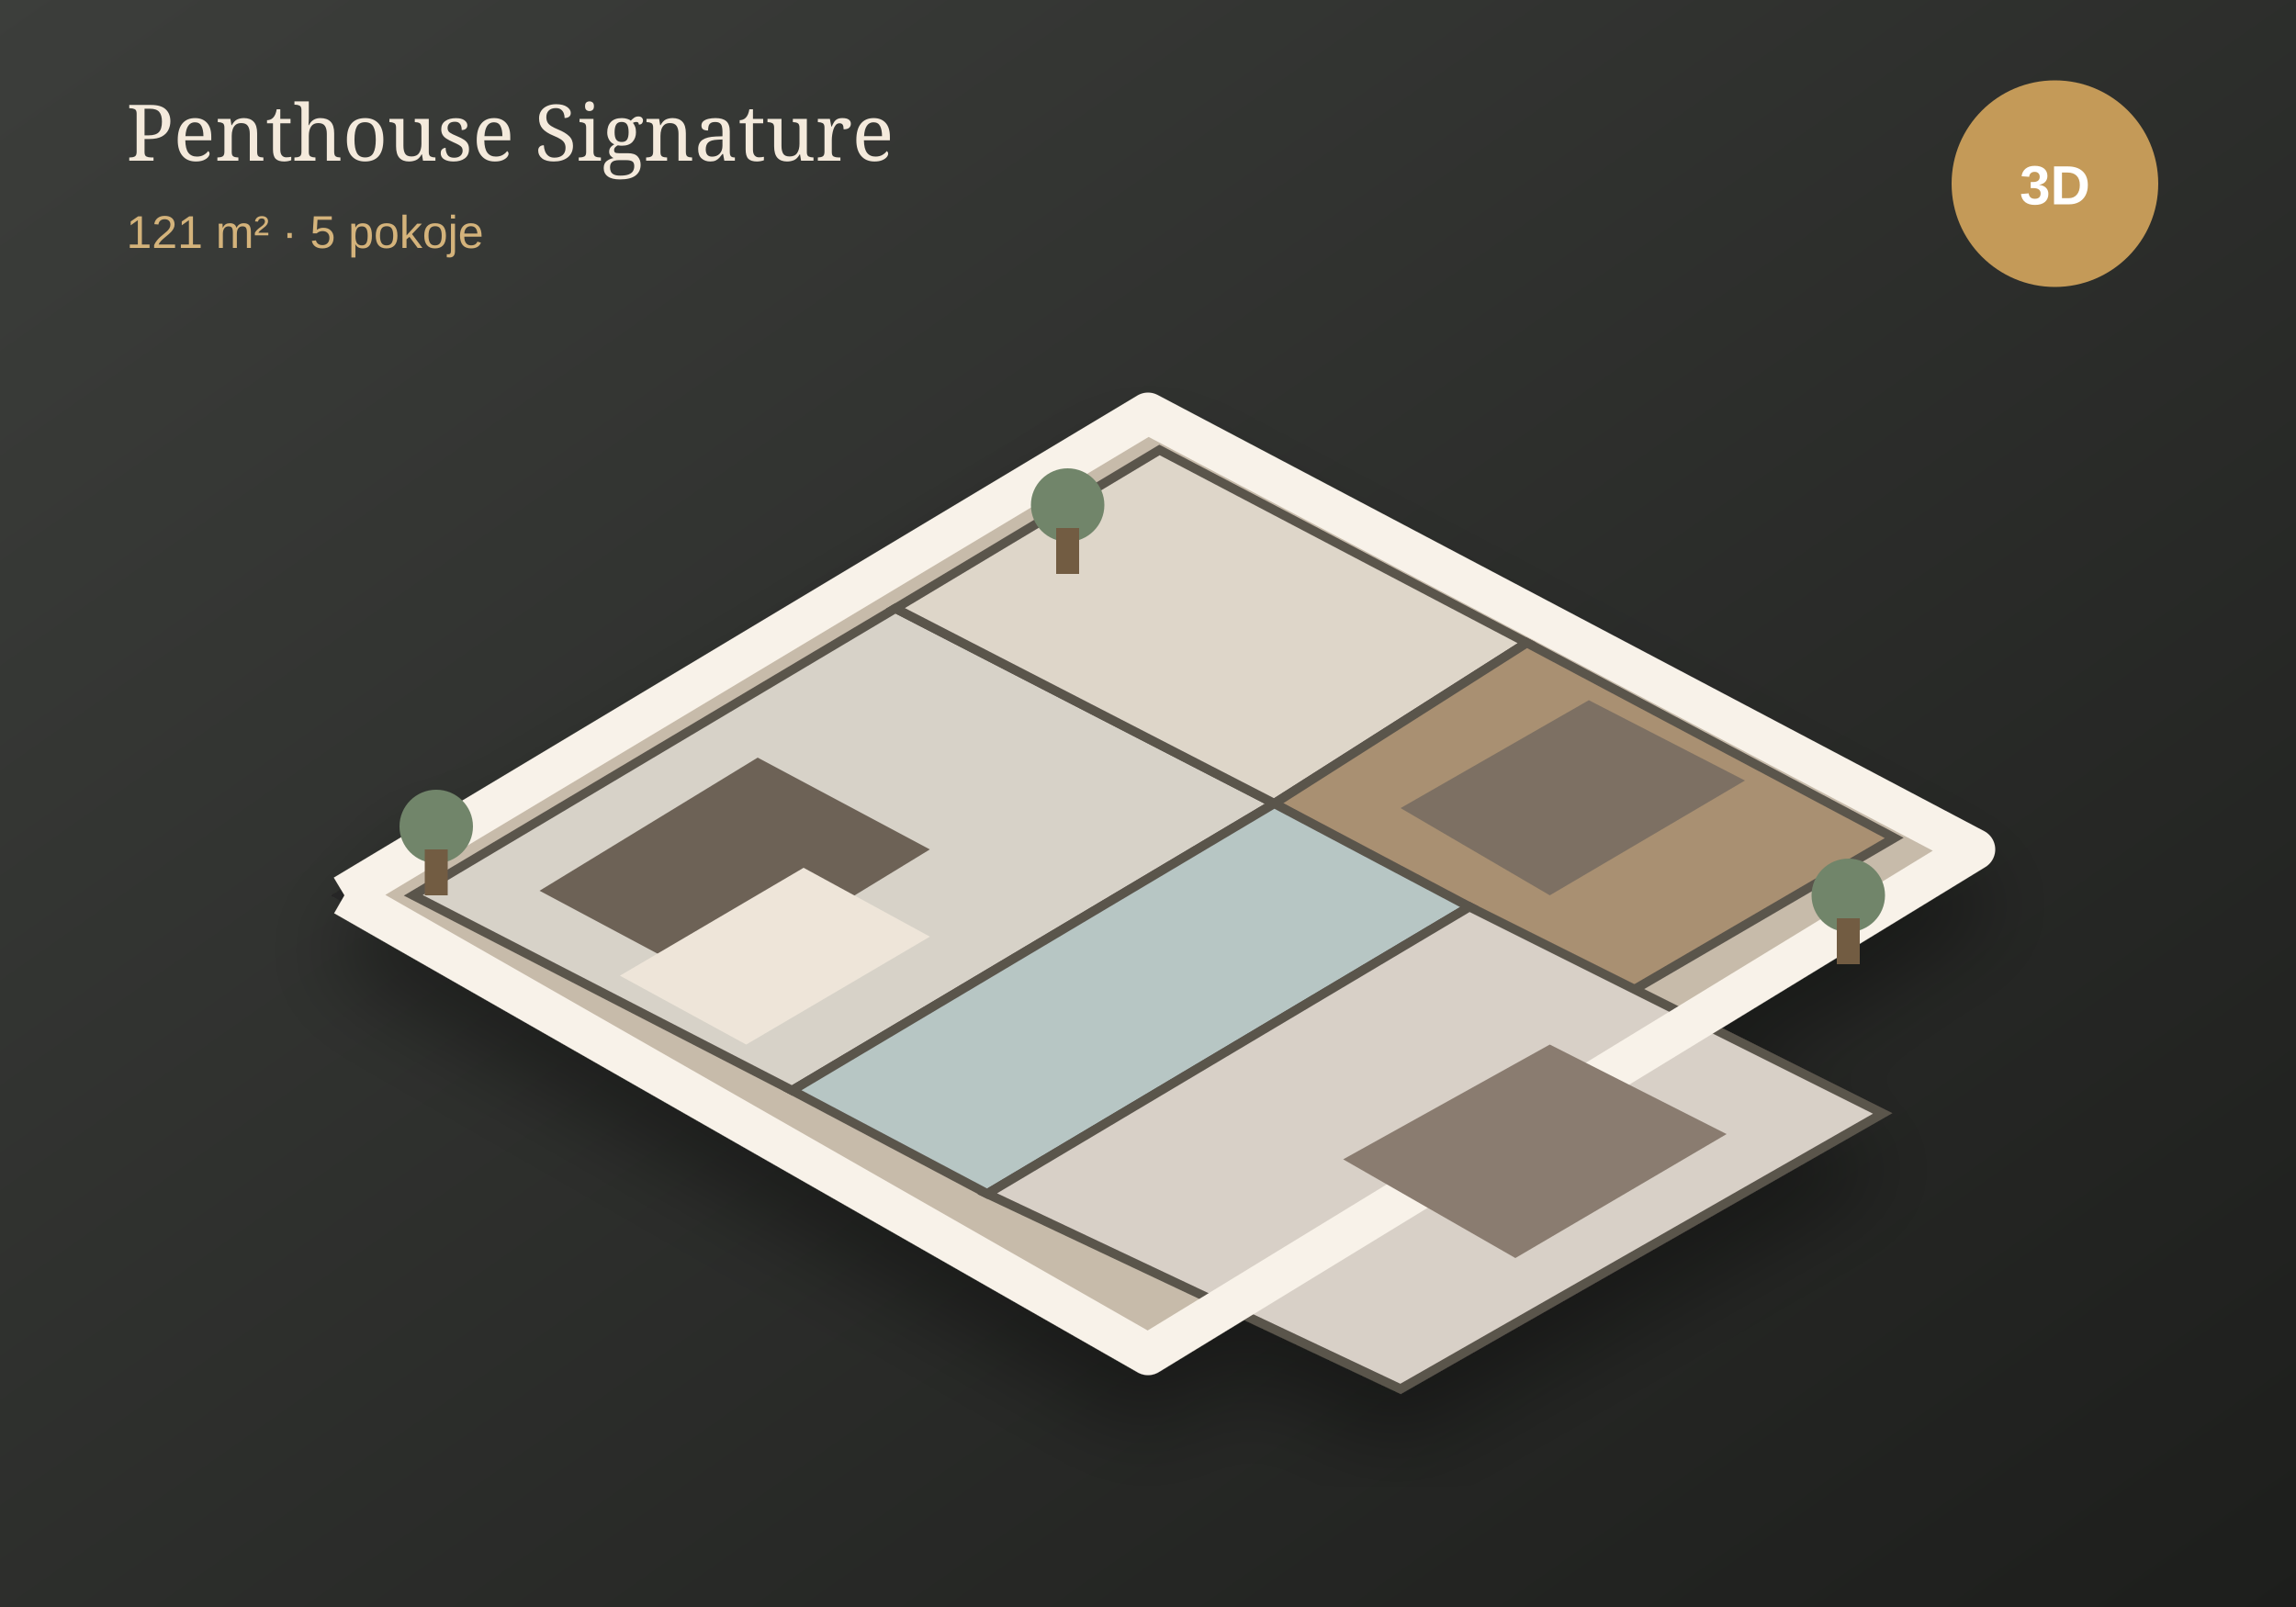
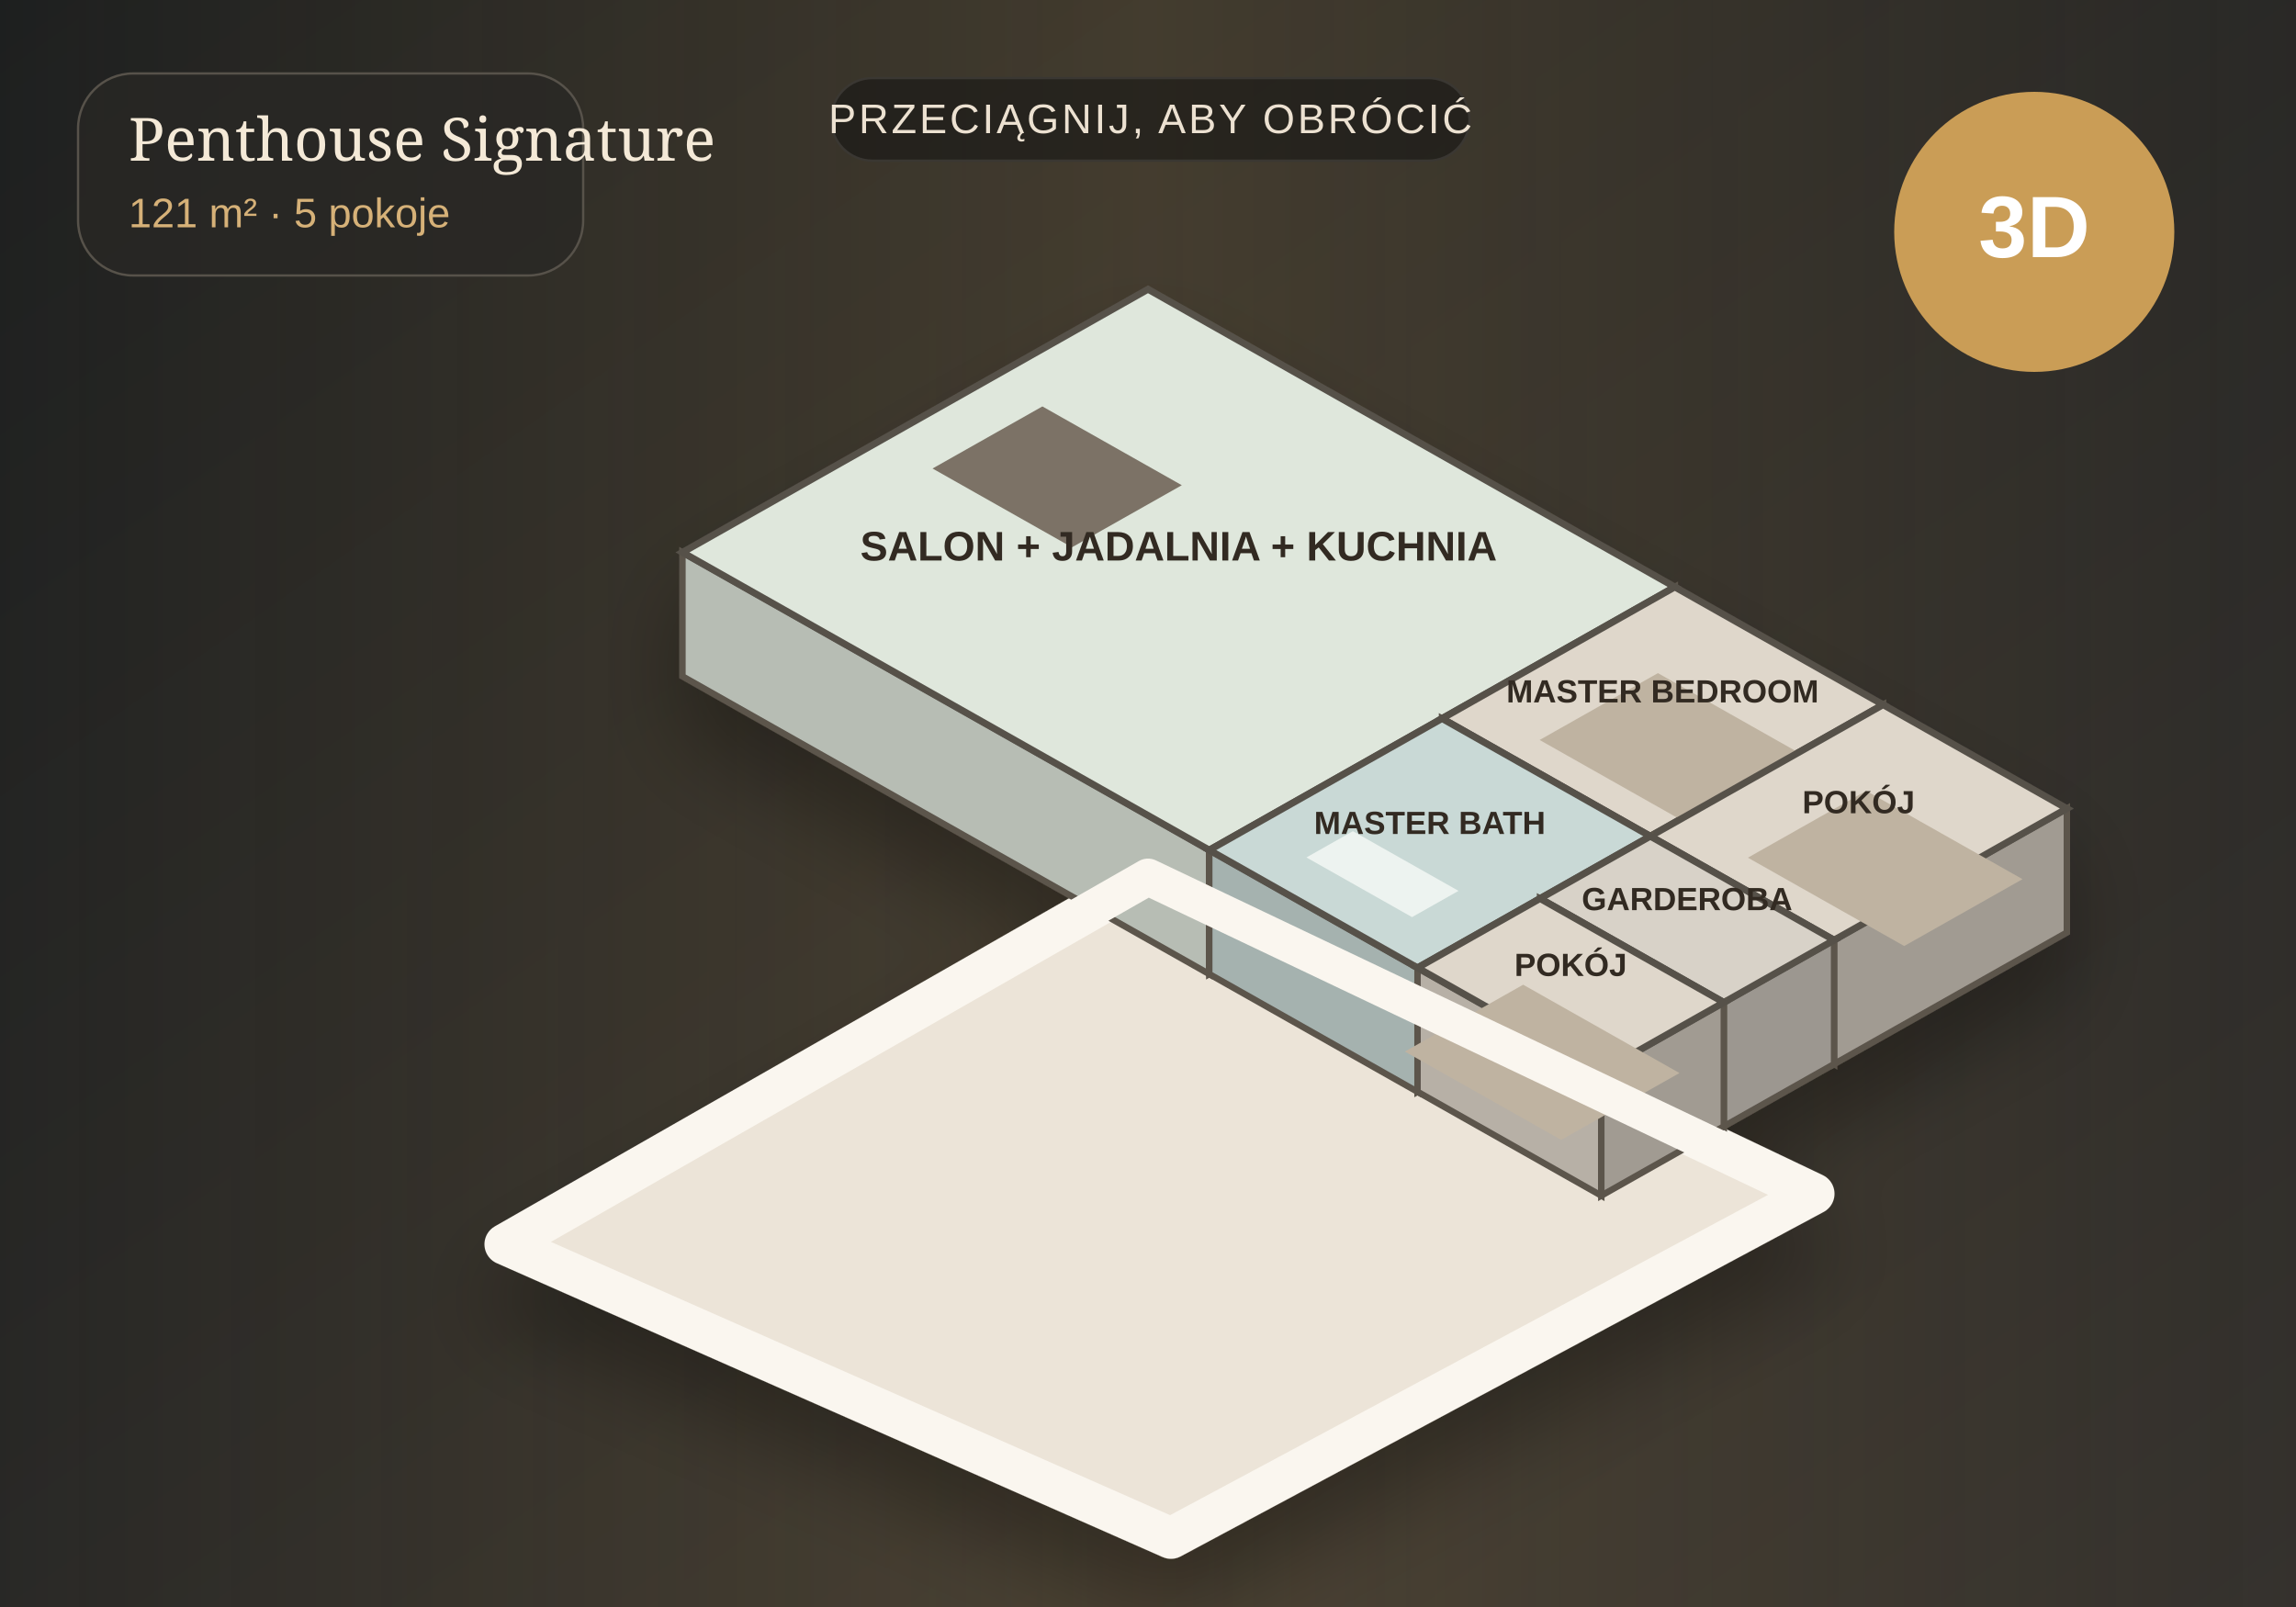
<svg xmlns="http://www.w3.org/2000/svg" viewBox="0 0 1000 700">
  <defs>
    <linearGradient id="bg" x1="0" x2="1" y1="0" y2="1">
-       <stop stop-color="#3c3e3b" />
-       <stop offset="1" stop-color="#1d1e1c" />
+       <stop stop-color="#1d1f1f" />
+       <stop offset="1" stop-color="#34312d" />
+     </linearGradient>
+     <linearGradient id="glow" x1="0" x2="1">
+       <stop stop-color="#d3a862" stop-opacity="0.0" />
+       <stop offset="0.5" stop-color="#d3a862" stop-opacity="0.18" />
+       <stop offset="1" stop-color="#d3a862" stop-opacity="0.0" />
    </linearGradient>
    <filter id="shadow">
-       <feDropShadow dx="0" dy="24" stdDeviation="18" flood-opacity=".35" />
+       <feDropShadow dx="0" dy="24" stdDeviation="18" flood-opacity="0.3" />
    </filter>
  </defs>
  <rect width="100%" height="100%" fill="url(#bg)" />
+   <rect x="0" y="0" width="1000" height="700" fill="url(#glow)" />
  <g filter="url(#shadow)">
-     <polygon points="150,390 500,180 860,370 500,590" fill="#c7bbaa" stroke="#272725" stroke-width="6" />
-     <polygon points="180,390 390,265 555,350 345,475" fill="#d7d2c8" stroke="#5a544c" stroke-width="4" />
-     <polygon points="390,265 505,196 665,280 555,350" fill="#ded6c9" stroke="#5a544c" stroke-width="4" />
-     <polygon points="555,350 665,280 825,365 705,435" fill="#a99072" stroke="#5a544c" stroke-width="4" />
-     <polygon points="345,475 555,350 640,395 430,520" fill="#b7c6c4" stroke="#5a544c" stroke-width="4" />
-     <polygon points="430,520 640,395 820,485 610,605" fill="#d8d0c7" stroke="#5a544c" stroke-width="4" />
-     <polyline points="150,390 500,180 860,370 500,590 150,390" fill="none" stroke="#f8f2e9" stroke-width="18" stroke-linejoin="round" />
-     <polygon points="235,388 330,330 405,370 310,428" fill="#6d6257" />
-     <polygon points="270,425 350,378 405,408 325,455" fill="#eee5d9" />
-     <polygon points="610,352 692,305 760,340 675,390" fill="#7d7063" />
-     <polygon points="585,505 675,455 752,494 660,548" fill="#8a7c70" />
-     <circle cx="190" cy="360" r="16" fill="#71856a" />
-     <rect x="185" y="370" width="10" height="20" fill="#725b43" />
-     <circle cx="805" cy="390" r="16" fill="#71856a" />
-     <rect x="800" y="400" width="10" height="20" fill="#725b43" />
-     <circle cx="465" cy="220" r="16" fill="#71856a" />
-     <rect x="460" y="230" width="10" height="20" fill="#725b43" />
+     <path d="M220 542 L500 382 L790 520 L510 670 Z" fill="#ece4d8" stroke="#faf6ef" stroke-width="18" stroke-linejoin="round" />
+     <g>
+       <polygon points="297.232,240.608 526.68,370.296 526.68,424.296 297.232,294.608" fill="#b7bdb4" stroke="#5b544b" stroke-width="2.8" />
+       <polygon points="729.448,255.688 526.68,370.296 526.68,424.296 729.448,309.688" fill="#a1a69e" stroke="#5b544b" stroke-width="2.8" />
+       <polygon points="500,126 729.448,255.688 526.68,370.296 297.232,240.608" fill="#dfe7dc" stroke="#56514a" stroke-width="3" />
+       <polygon points="454,177.04 514.72,211.36 466.88,238.4 406.16,204.08" fill="#7b7266" />
+       <text x="513.34" y="244.148" text-anchor="middle" font-family="Arial" font-size="18" font-weight="700" fill="#332c23">SALON + JADALNIA + KUCHNIA</text>
+     </g>
+     <g>
+       <polygon points="628.064,312.992 718.776,364.264 718.776,418.264 628.064,366.992" fill="#b7b0a6" stroke="#5b544b" stroke-width="2.8" />
+       <polygon points="820.16,306.96 718.776,364.264 718.776,418.264 820.16,360.96" fill="#a19b92" stroke="#5b544b" stroke-width="2.8" />
+       <polygon points="729.448,255.688 820.16,306.96 718.776,364.264 628.064,312.992" fill="#dfd7cb" stroke="#56514a" stroke-width="3" />
+       <polygon points="722.088,293.208 790.168,331.688 738.648,360.808 670.568,322.328" fill="#bfb3a1" />
+       <text x="724.112" y="305.976" text-anchor="middle" font-family="Arial" font-size="14" font-weight="700" fill="#332c23">MASTER BEDROOM</text>
+     </g>
+     <g>
+       <polygon points="718.776,364.264 798.816,409.504 798.816,463.504 718.776,418.264" fill="#b7b0a6" stroke="#5b544b" stroke-width="2.8" />
+       <polygon points="900.2,352.2 798.816,409.504 798.816,463.504 900.2,406.2" fill="#a19b92" stroke="#5b544b" stroke-width="2.8" />
+       <polygon points="820.16,306.96 900.2,352.2 798.816,409.504 718.776,364.264" fill="#dfd7cb" stroke="#56514a" stroke-width="3" />
+       <polygon points="812.8,344.48 880.88,382.96 829.36,412.08 761.28,373.6" fill="#bfb3a1" />
+       <text x="809.488" y="354.232" text-anchor="middle" font-family="Arial" font-size="14" font-weight="700" fill="#332c23">POKÓJ</text>
+     </g>
+     <g>
+       <polygon points="526.68,370.296 617.392,421.568 617.392,475.568 526.68,424.296" fill="#a5b2af" stroke="#5b544b" stroke-width="2.8" />
+       <polygon points="718.776,364.264 617.392,421.568 617.392,475.568 718.776,418.264" fill="#919c9a" stroke="#5b544b" stroke-width="2.8" />
+       <polygon points="628.064,312.992 718.776,364.264 617.392,421.568 526.68,370.296" fill="#c9d9d6" stroke="#56514a" stroke-width="3" />
+       <polygon points="589.24,362.056 635.24,388.056 615,399.496 569,373.496" fill="#edf3f0" />
+       <text x="622.728" y="363.28" text-anchor="middle" font-family="Arial" font-size="14" font-weight="700" fill="#332c23">MASTER BATH</text>
+     </g>
+     <g>
+       <polygon points="670.752,391.408 750.792,436.648 750.792,490.648 670.752,445.408" fill="#b1aca4" stroke="#5b544b" stroke-width="2.8" />
+       <polygon points="798.816,409.504 750.792,436.648 750.792,490.648 798.816,463.504" fill="#9c9790" stroke="#5b544b" stroke-width="2.8" />
+       <polygon points="718.776,364.264 798.816,409.504 750.792,436.648 670.752,391.408" fill="#d8d2c8" stroke="#56514a" stroke-width="3" />
+       <text x="734.784" y="396.456" text-anchor="middle" font-family="Arial" font-size="14" font-weight="700" fill="#332c23">GARDEROBA</text>
+     </g>
+     <g>
+       <polygon points="617.392,421.568 697.432,466.808 697.432,520.808 617.392,475.568" fill="#b7b0a6" stroke="#5b544b" stroke-width="2.8" />
+       <polygon points="750.792,436.648 697.432,466.808 697.432,520.808 750.792,490.648" fill="#a19b92" stroke="#5b544b" stroke-width="2.8" />
+       <polygon points="670.752,391.408 750.792,436.648 697.432,466.808 617.392,421.568" fill="#dfd7cb" stroke="#56514a" stroke-width="3" />
+       <polygon points="663.392,428.928 731.472,467.408 679.952,496.528 611.872,458.048" fill="#bfb3a1" />
+       <text x="684.092" y="425.108" text-anchor="middle" font-family="Arial" font-size="14" font-weight="700" fill="#332c23">POKÓJ</text>
+     </g>
+     <path d="M220 542 L500 382 L790 520" fill="none" stroke="#faf6ef" stroke-width="16" stroke-linecap="round" stroke-linejoin="round" />
  </g>
-   <text x="55" y="70" font-family="Georgia" font-size="34" fill="#f4eadc">Penthouse Signature</text>
-   <text x="55" y="108" font-family="Arial" font-size="20" fill="#d4b37b">121 m² · 5 pokoje</text>
-   <circle cx="895" cy="80" r="45" fill="#c49a58" />
-   <text x="895" y="89" text-anchor="middle" font-family="Arial" font-size="24" font-weight="700" fill="#fff">3D</text>
+   <g>
+     <rect x="34" y="32" width="220" height="88" rx="24" fill="#282724" fill-opacity="0.75" stroke="#57524a" />
+     <text x="56" y="70" font-family="Georgia" font-size="26" fill="#f4e9d7">Penthouse Signature</text>
+     <text x="56" y="99" font-family="Arial" font-size="18" fill="#d6b178">121 m² · 5 pokoje</text>
+     <rect x="825" y="40" width="122" height="122" rx="61" fill="#ca9d56" />
+     <text x="886" y="112" text-anchor="middle" font-family="Arial" font-size="38" font-weight="700" fill="#fff">3D</text>
+     <rect x="362" y="34" width="278" height="36" rx="18" fill="#111" fill-opacity="0.54" stroke="#3a3732" />
+     <text x="501" y="58" text-anchor="middle" font-family="Arial" font-size="18" letter-spacing="1.2" fill="#ece1d1">PRZECIĄGNIJ, ABY OBRÓCIĆ</text>
+   </g>
</svg>
